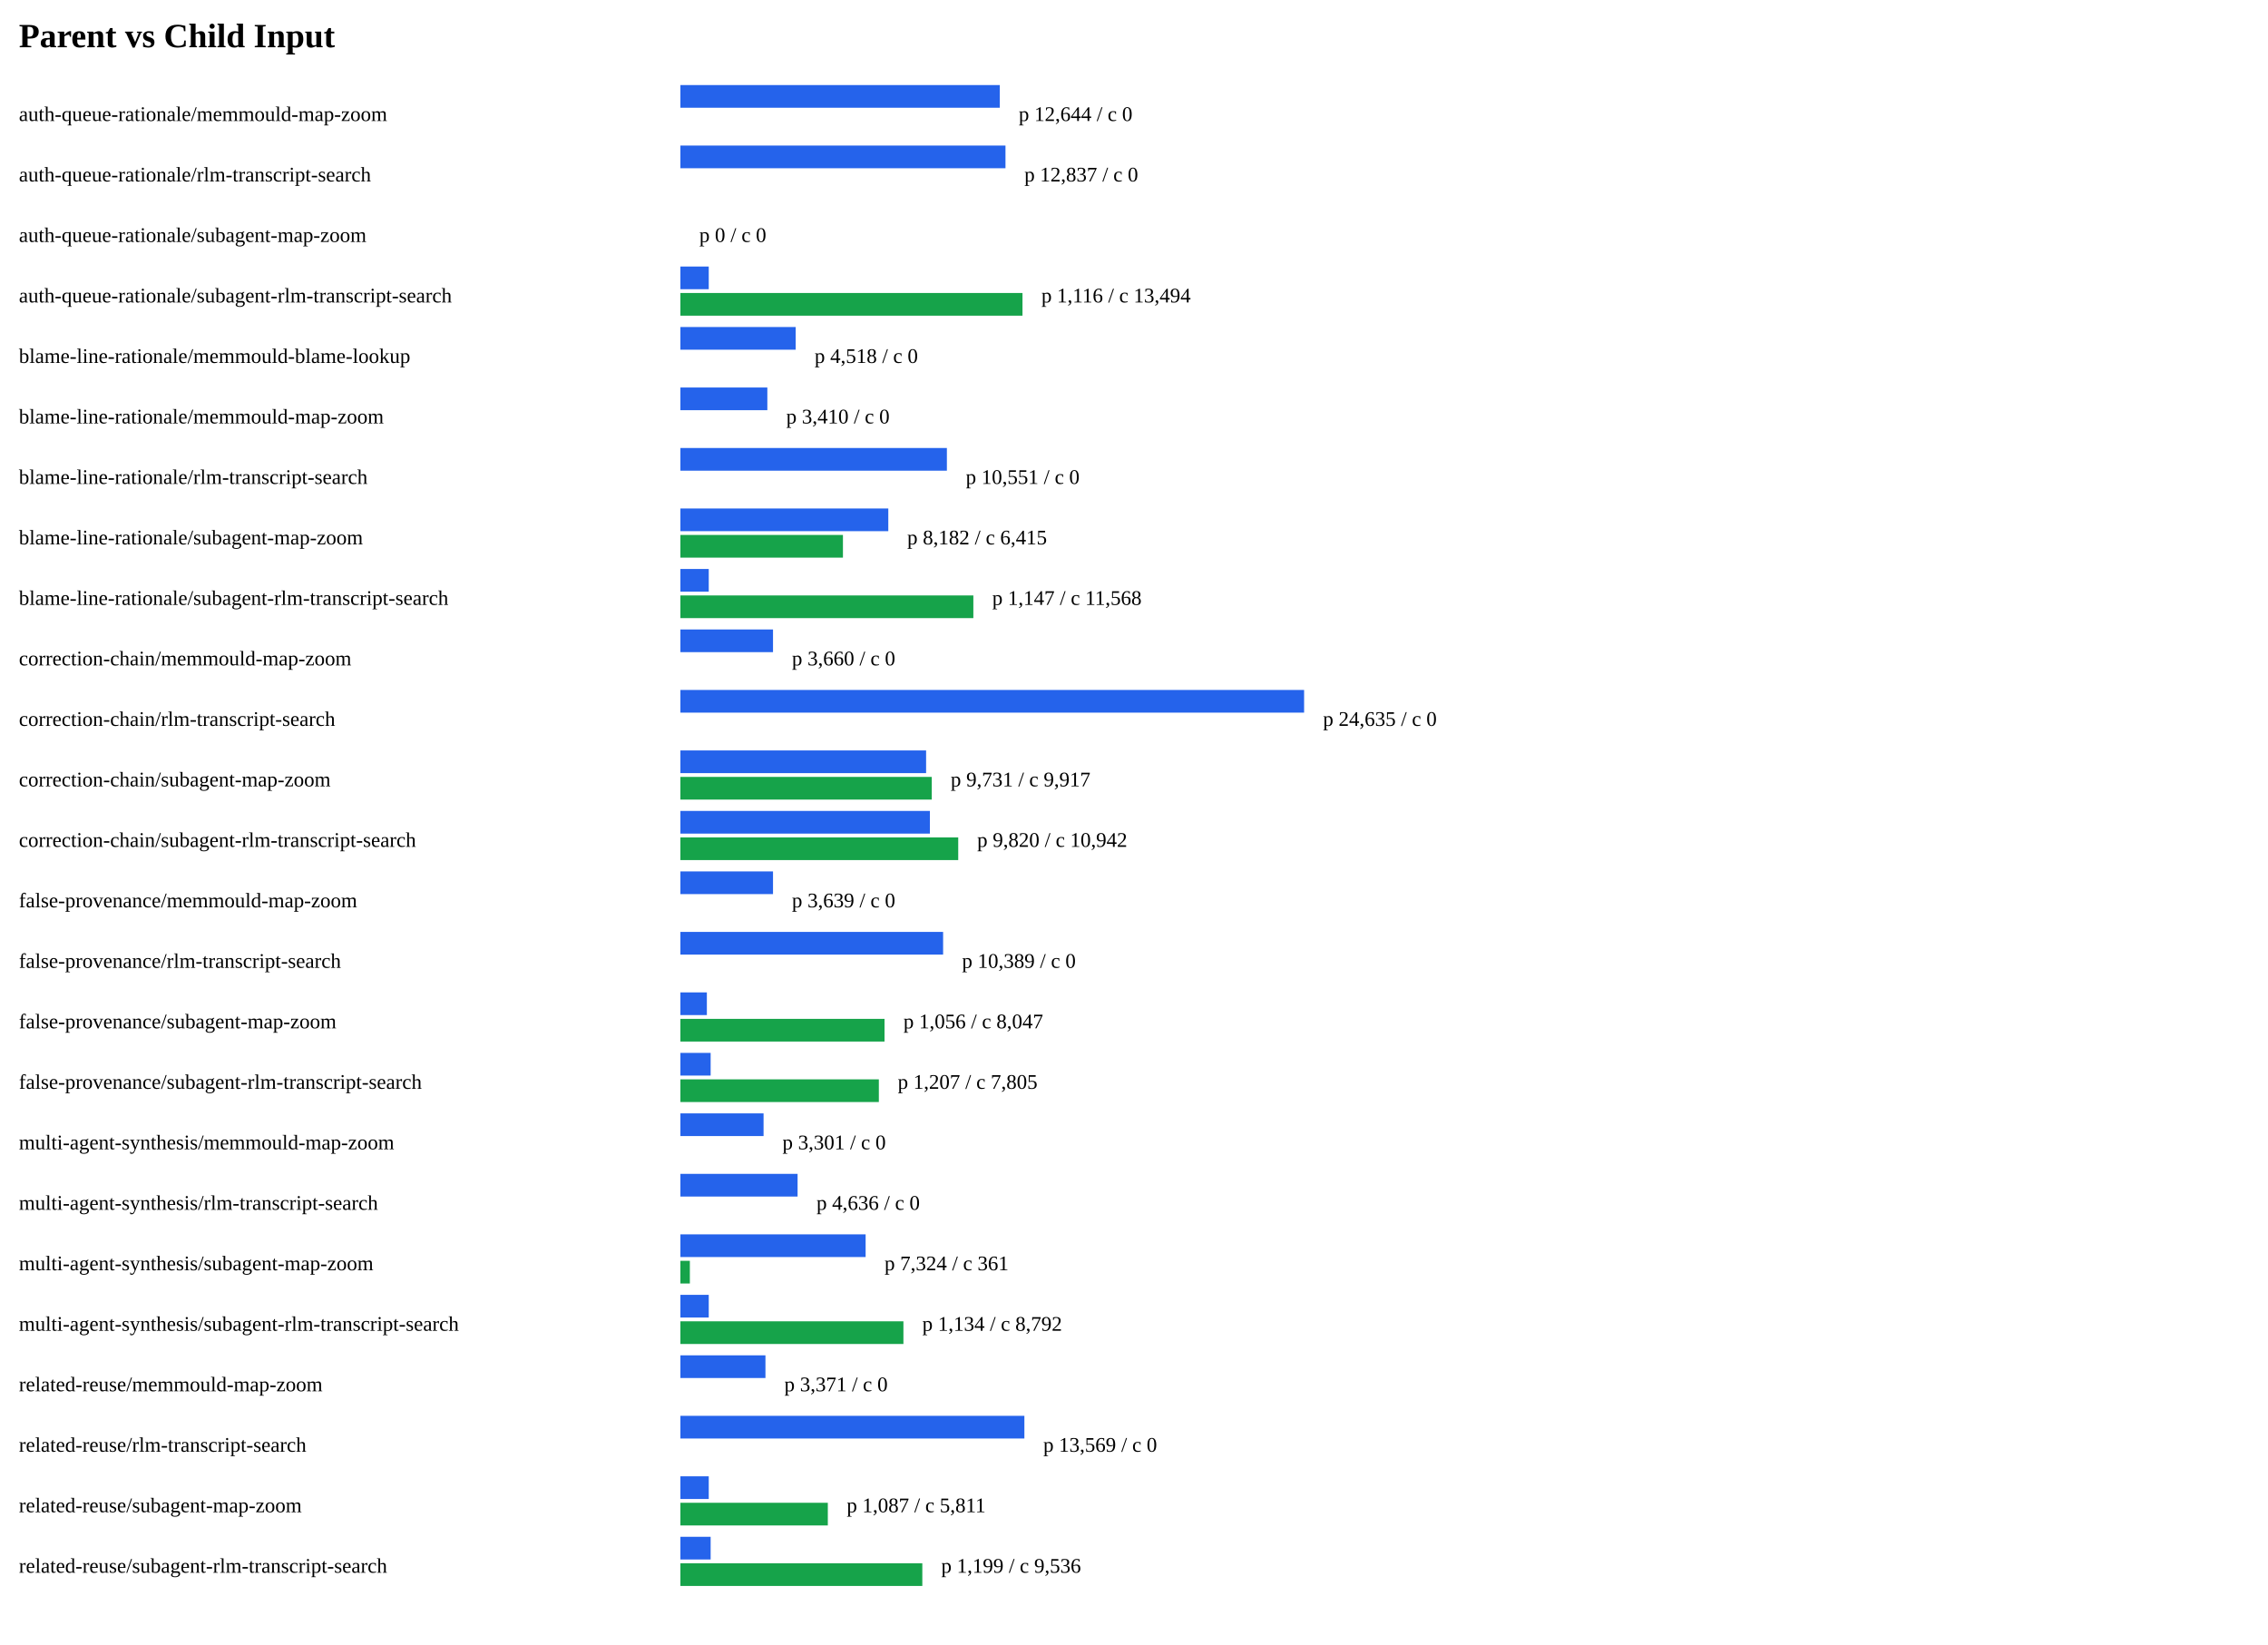
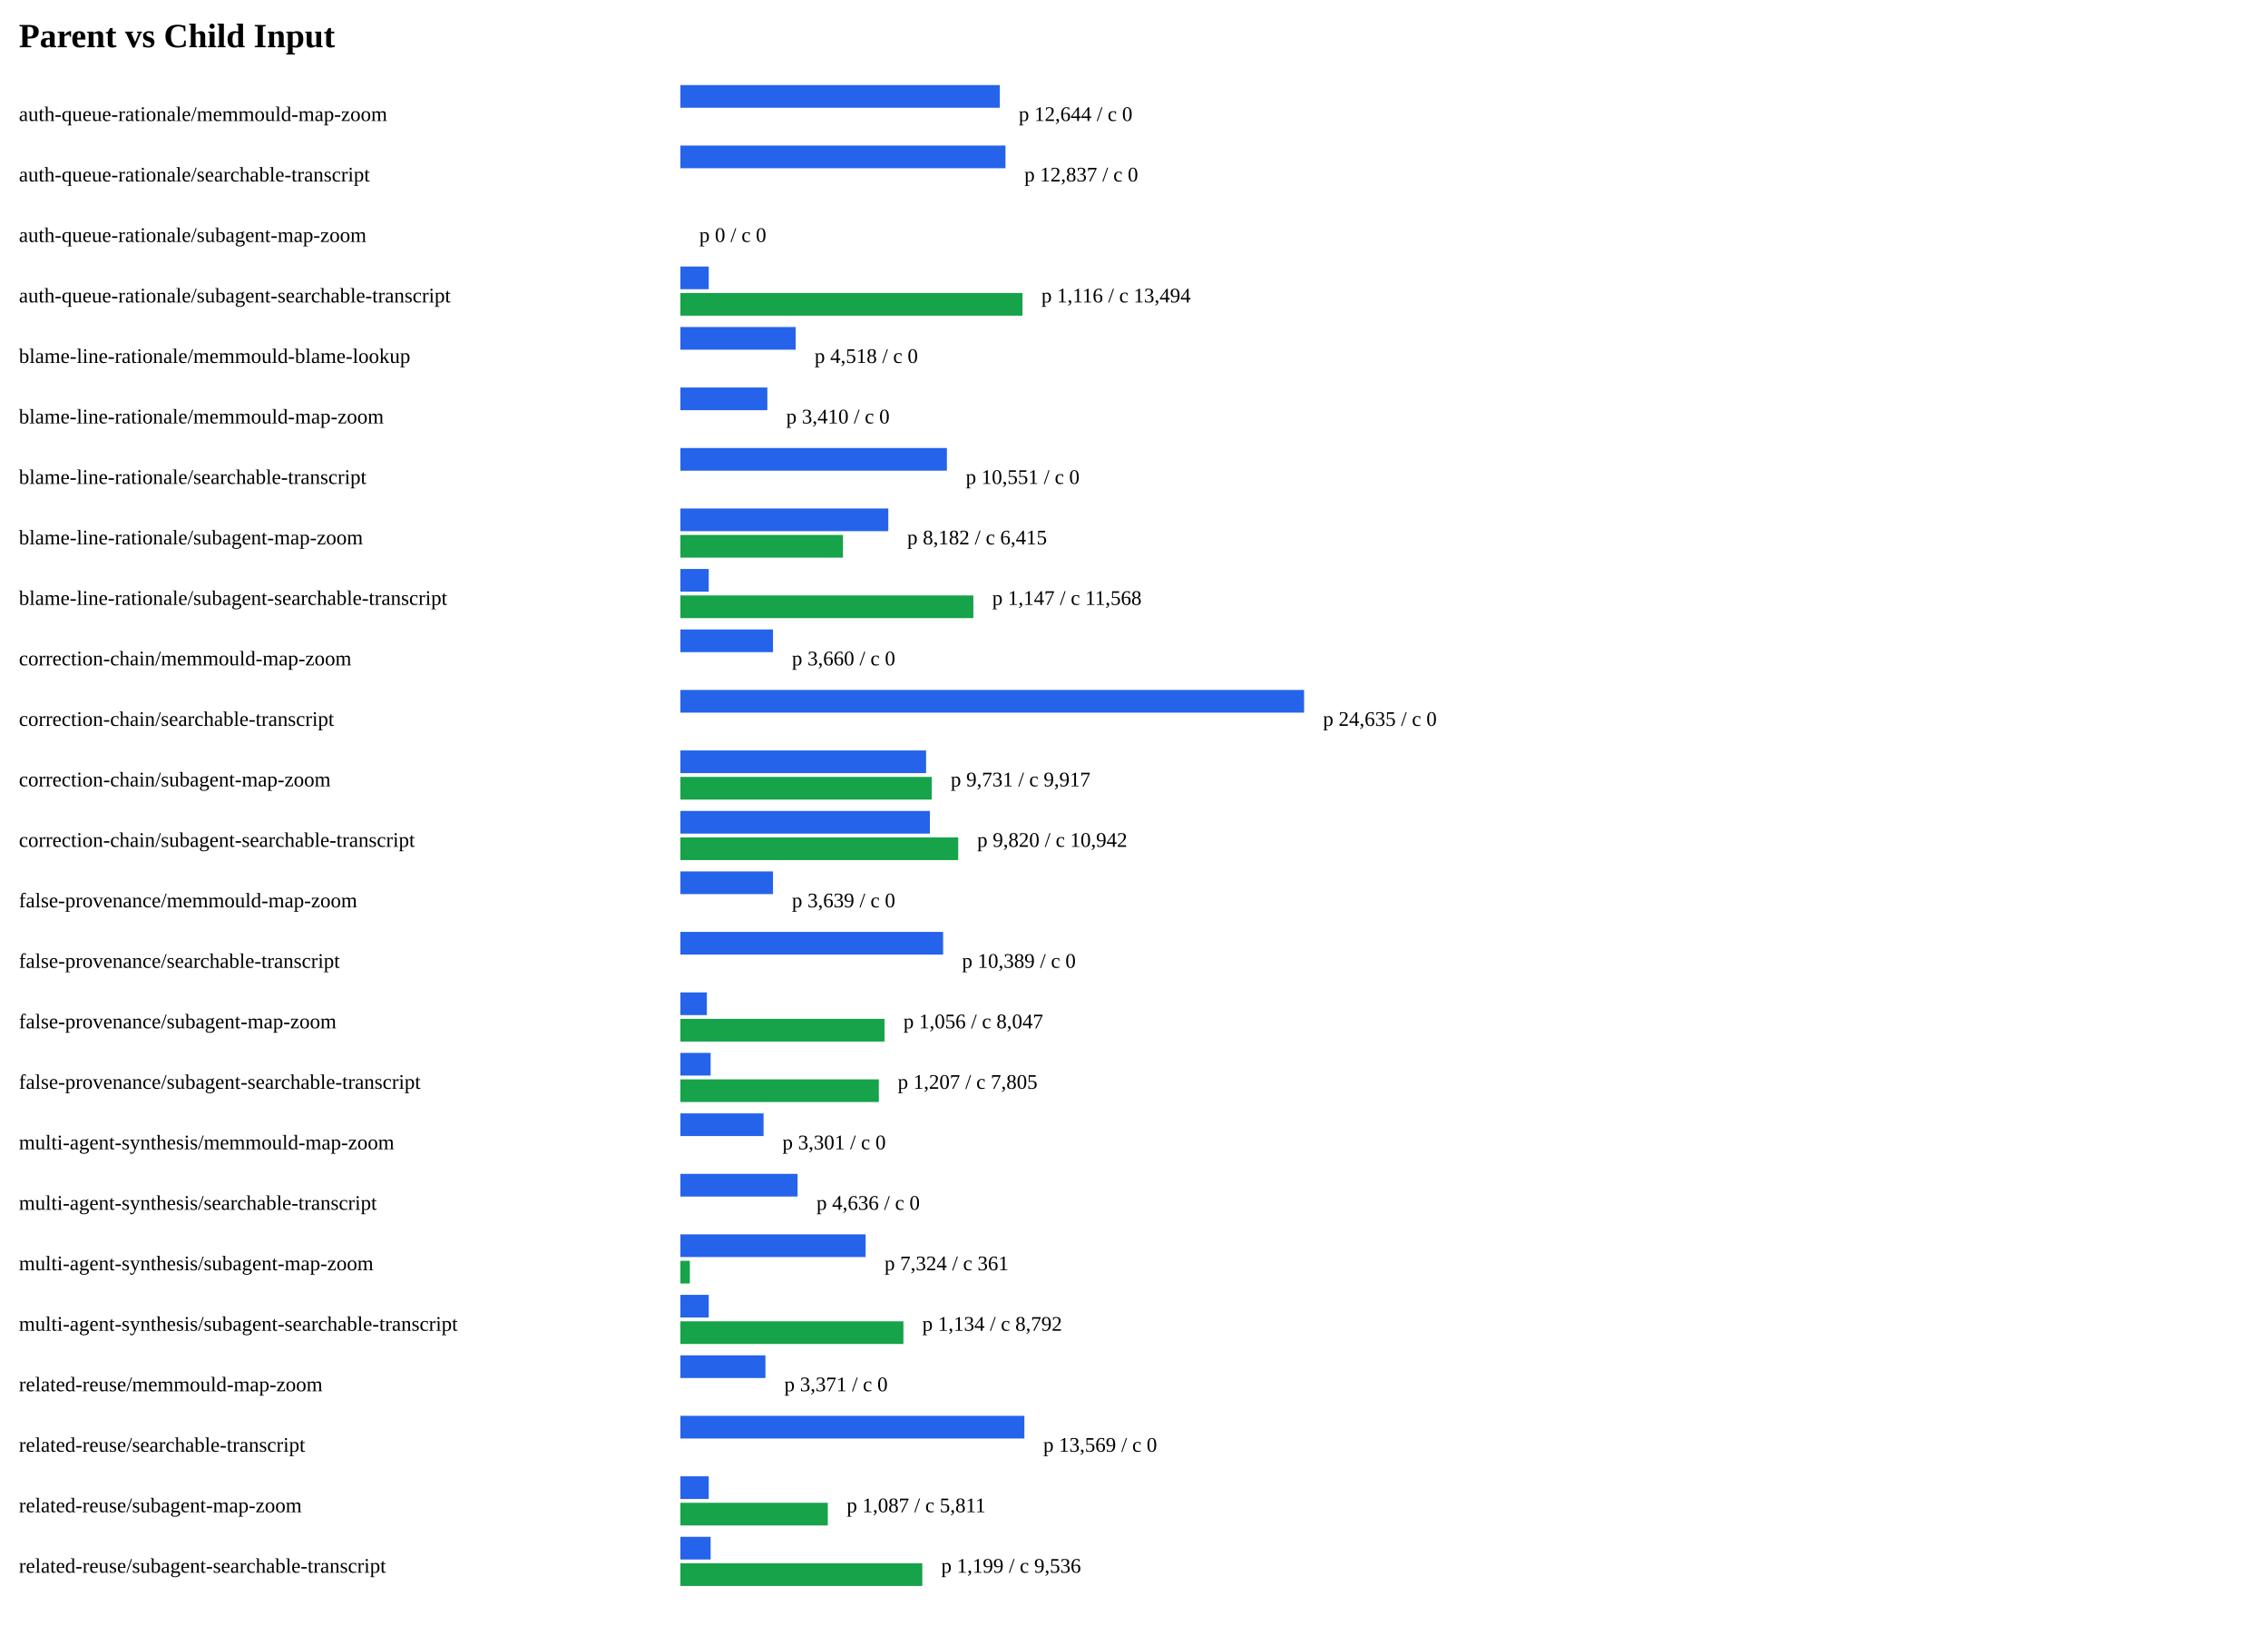
<svg xmlns="http://www.w3.org/2000/svg" width="1200" height="870">
  <text x="10" y="25" font-size="18" font-weight="bold">Parent vs Child Input</text>
  <text x="10" y="64" font-size="11">auth-queue-rationale/memmould-map-zoom</text>
  <rect x="360" y="45" width="169" height="12" fill="#2563eb" />
  <rect x="360" y="59" width="0" height="12" fill="#16a34a" />
  <text x="539" y="64" font-size="11">p 12,644 / c 0</text>
-   <text x="10" y="96" font-size="11">auth-queue-rationale/rlm-transcript-search</text>
+   <text x="10" y="96" font-size="11">auth-queue-rationale/searchable-transcript</text>
  <rect x="360" y="77" width="172" height="12" fill="#2563eb" />
  <rect x="360" y="91" width="0" height="12" fill="#16a34a" />
  <text x="542" y="96" font-size="11">p 12,837 / c 0</text>
  <text x="10" y="128" font-size="11">auth-queue-rationale/subagent-map-zoom</text>
  <rect x="360" y="109" width="0" height="12" fill="#2563eb" />
  <rect x="360" y="123" width="0" height="12" fill="#16a34a" />
  <text x="370" y="128" font-size="11">p 0 / c 0</text>
-   <text x="10" y="160" font-size="11">auth-queue-rationale/subagent-rlm-transcript-search</text>
+   <text x="10" y="160" font-size="11">auth-queue-rationale/subagent-searchable-transcript</text>
  <rect x="360" y="141" width="15" height="12" fill="#2563eb" />
  <rect x="360" y="155" width="181" height="12" fill="#16a34a" />
  <text x="551" y="160" font-size="11">p 1,116 / c 13,494</text>
  <text x="10" y="192" font-size="11">blame-line-rationale/memmould-blame-lookup</text>
  <rect x="360" y="173" width="61" height="12" fill="#2563eb" />
  <rect x="360" y="187" width="0" height="12" fill="#16a34a" />
  <text x="431" y="192" font-size="11">p 4,518 / c 0</text>
  <text x="10" y="224" font-size="11">blame-line-rationale/memmould-map-zoom</text>
  <rect x="360" y="205" width="46" height="12" fill="#2563eb" />
  <rect x="360" y="219" width="0" height="12" fill="#16a34a" />
  <text x="416" y="224" font-size="11">p 3,410 / c 0</text>
-   <text x="10" y="256" font-size="11">blame-line-rationale/rlm-transcript-search</text>
+   <text x="10" y="256" font-size="11">blame-line-rationale/searchable-transcript</text>
  <rect x="360" y="237" width="141" height="12" fill="#2563eb" />
  <rect x="360" y="251" width="0" height="12" fill="#16a34a" />
  <text x="511" y="256" font-size="11">p 10,551 / c 0</text>
  <text x="10" y="288" font-size="11">blame-line-rationale/subagent-map-zoom</text>
  <rect x="360" y="269" width="110" height="12" fill="#2563eb" />
  <rect x="360" y="283" width="86" height="12" fill="#16a34a" />
  <text x="480" y="288" font-size="11">p 8,182 / c 6,415</text>
-   <text x="10" y="320" font-size="11">blame-line-rationale/subagent-rlm-transcript-search</text>
+   <text x="10" y="320" font-size="11">blame-line-rationale/subagent-searchable-transcript</text>
  <rect x="360" y="301" width="15" height="12" fill="#2563eb" />
  <rect x="360" y="315" width="155" height="12" fill="#16a34a" />
  <text x="525" y="320" font-size="11">p 1,147 / c 11,568</text>
  <text x="10" y="352" font-size="11">correction-chain/memmould-map-zoom</text>
  <rect x="360" y="333" width="49" height="12" fill="#2563eb" />
  <rect x="360" y="347" width="0" height="12" fill="#16a34a" />
  <text x="419" y="352" font-size="11">p 3,660 / c 0</text>
-   <text x="10" y="384" font-size="11">correction-chain/rlm-transcript-search</text>
+   <text x="10" y="384" font-size="11">correction-chain/searchable-transcript</text>
  <rect x="360" y="365" width="330" height="12" fill="#2563eb" />
  <rect x="360" y="379" width="0" height="12" fill="#16a34a" />
  <text x="700" y="384" font-size="11">p 24,635 / c 0</text>
  <text x="10" y="416" font-size="11">correction-chain/subagent-map-zoom</text>
  <rect x="360" y="397" width="130" height="12" fill="#2563eb" />
  <rect x="360" y="411" width="133" height="12" fill="#16a34a" />
  <text x="503" y="416" font-size="11">p 9,731 / c 9,917</text>
-   <text x="10" y="448" font-size="11">correction-chain/subagent-rlm-transcript-search</text>
+   <text x="10" y="448" font-size="11">correction-chain/subagent-searchable-transcript</text>
  <rect x="360" y="429" width="132" height="12" fill="#2563eb" />
  <rect x="360" y="443" width="147" height="12" fill="#16a34a" />
  <text x="517" y="448" font-size="11">p 9,820 / c 10,942</text>
  <text x="10" y="480" font-size="11">false-provenance/memmould-map-zoom</text>
  <rect x="360" y="461" width="49" height="12" fill="#2563eb" />
  <rect x="360" y="475" width="0" height="12" fill="#16a34a" />
  <text x="419" y="480" font-size="11">p 3,639 / c 0</text>
-   <text x="10" y="512" font-size="11">false-provenance/rlm-transcript-search</text>
+   <text x="10" y="512" font-size="11">false-provenance/searchable-transcript</text>
  <rect x="360" y="493" width="139" height="12" fill="#2563eb" />
  <rect x="360" y="507" width="0" height="12" fill="#16a34a" />
  <text x="509" y="512" font-size="11">p 10,389 / c 0</text>
  <text x="10" y="544" font-size="11">false-provenance/subagent-map-zoom</text>
  <rect x="360" y="525" width="14" height="12" fill="#2563eb" />
  <rect x="360" y="539" width="108" height="12" fill="#16a34a" />
  <text x="478" y="544" font-size="11">p 1,056 / c 8,047</text>
-   <text x="10" y="576" font-size="11">false-provenance/subagent-rlm-transcript-search</text>
+   <text x="10" y="576" font-size="11">false-provenance/subagent-searchable-transcript</text>
  <rect x="360" y="557" width="16" height="12" fill="#2563eb" />
  <rect x="360" y="571" width="105" height="12" fill="#16a34a" />
  <text x="475" y="576" font-size="11">p 1,207 / c 7,805</text>
  <text x="10" y="608" font-size="11">multi-agent-synthesis/memmould-map-zoom</text>
  <rect x="360" y="589" width="44" height="12" fill="#2563eb" />
  <rect x="360" y="603" width="0" height="12" fill="#16a34a" />
  <text x="414" y="608" font-size="11">p 3,301 / c 0</text>
-   <text x="10" y="640" font-size="11">multi-agent-synthesis/rlm-transcript-search</text>
+   <text x="10" y="640" font-size="11">multi-agent-synthesis/searchable-transcript</text>
  <rect x="360" y="621" width="62" height="12" fill="#2563eb" />
  <rect x="360" y="635" width="0" height="12" fill="#16a34a" />
  <text x="432" y="640" font-size="11">p 4,636 / c 0</text>
  <text x="10" y="672" font-size="11">multi-agent-synthesis/subagent-map-zoom</text>
  <rect x="360" y="653" width="98" height="12" fill="#2563eb" />
  <rect x="360" y="667" width="5" height="12" fill="#16a34a" />
  <text x="468" y="672" font-size="11">p 7,324 / c 361</text>
-   <text x="10" y="704" font-size="11">multi-agent-synthesis/subagent-rlm-transcript-search</text>
+   <text x="10" y="704" font-size="11">multi-agent-synthesis/subagent-searchable-transcript</text>
  <rect x="360" y="685" width="15" height="12" fill="#2563eb" />
  <rect x="360" y="699" width="118" height="12" fill="#16a34a" />
  <text x="488" y="704" font-size="11">p 1,134 / c 8,792</text>
  <text x="10" y="736" font-size="11">related-reuse/memmould-map-zoom</text>
  <rect x="360" y="717" width="45" height="12" fill="#2563eb" />
  <rect x="360" y="731" width="0" height="12" fill="#16a34a" />
  <text x="415" y="736" font-size="11">p 3,371 / c 0</text>
-   <text x="10" y="768" font-size="11">related-reuse/rlm-transcript-search</text>
+   <text x="10" y="768" font-size="11">related-reuse/searchable-transcript</text>
  <rect x="360" y="749" width="182" height="12" fill="#2563eb" />
  <rect x="360" y="763" width="0" height="12" fill="#16a34a" />
  <text x="552" y="768" font-size="11">p 13,569 / c 0</text>
  <text x="10" y="800" font-size="11">related-reuse/subagent-map-zoom</text>
  <rect x="360" y="781" width="15" height="12" fill="#2563eb" />
  <rect x="360" y="795" width="78" height="12" fill="#16a34a" />
  <text x="448" y="800" font-size="11">p 1,087 / c 5,811</text>
-   <text x="10" y="832" font-size="11">related-reuse/subagent-rlm-transcript-search</text>
+   <text x="10" y="832" font-size="11">related-reuse/subagent-searchable-transcript</text>
  <rect x="360" y="813" width="16" height="12" fill="#2563eb" />
  <rect x="360" y="827" width="128" height="12" fill="#16a34a" />
  <text x="498" y="832" font-size="11">p 1,199 / c 9,536</text>
</svg>
